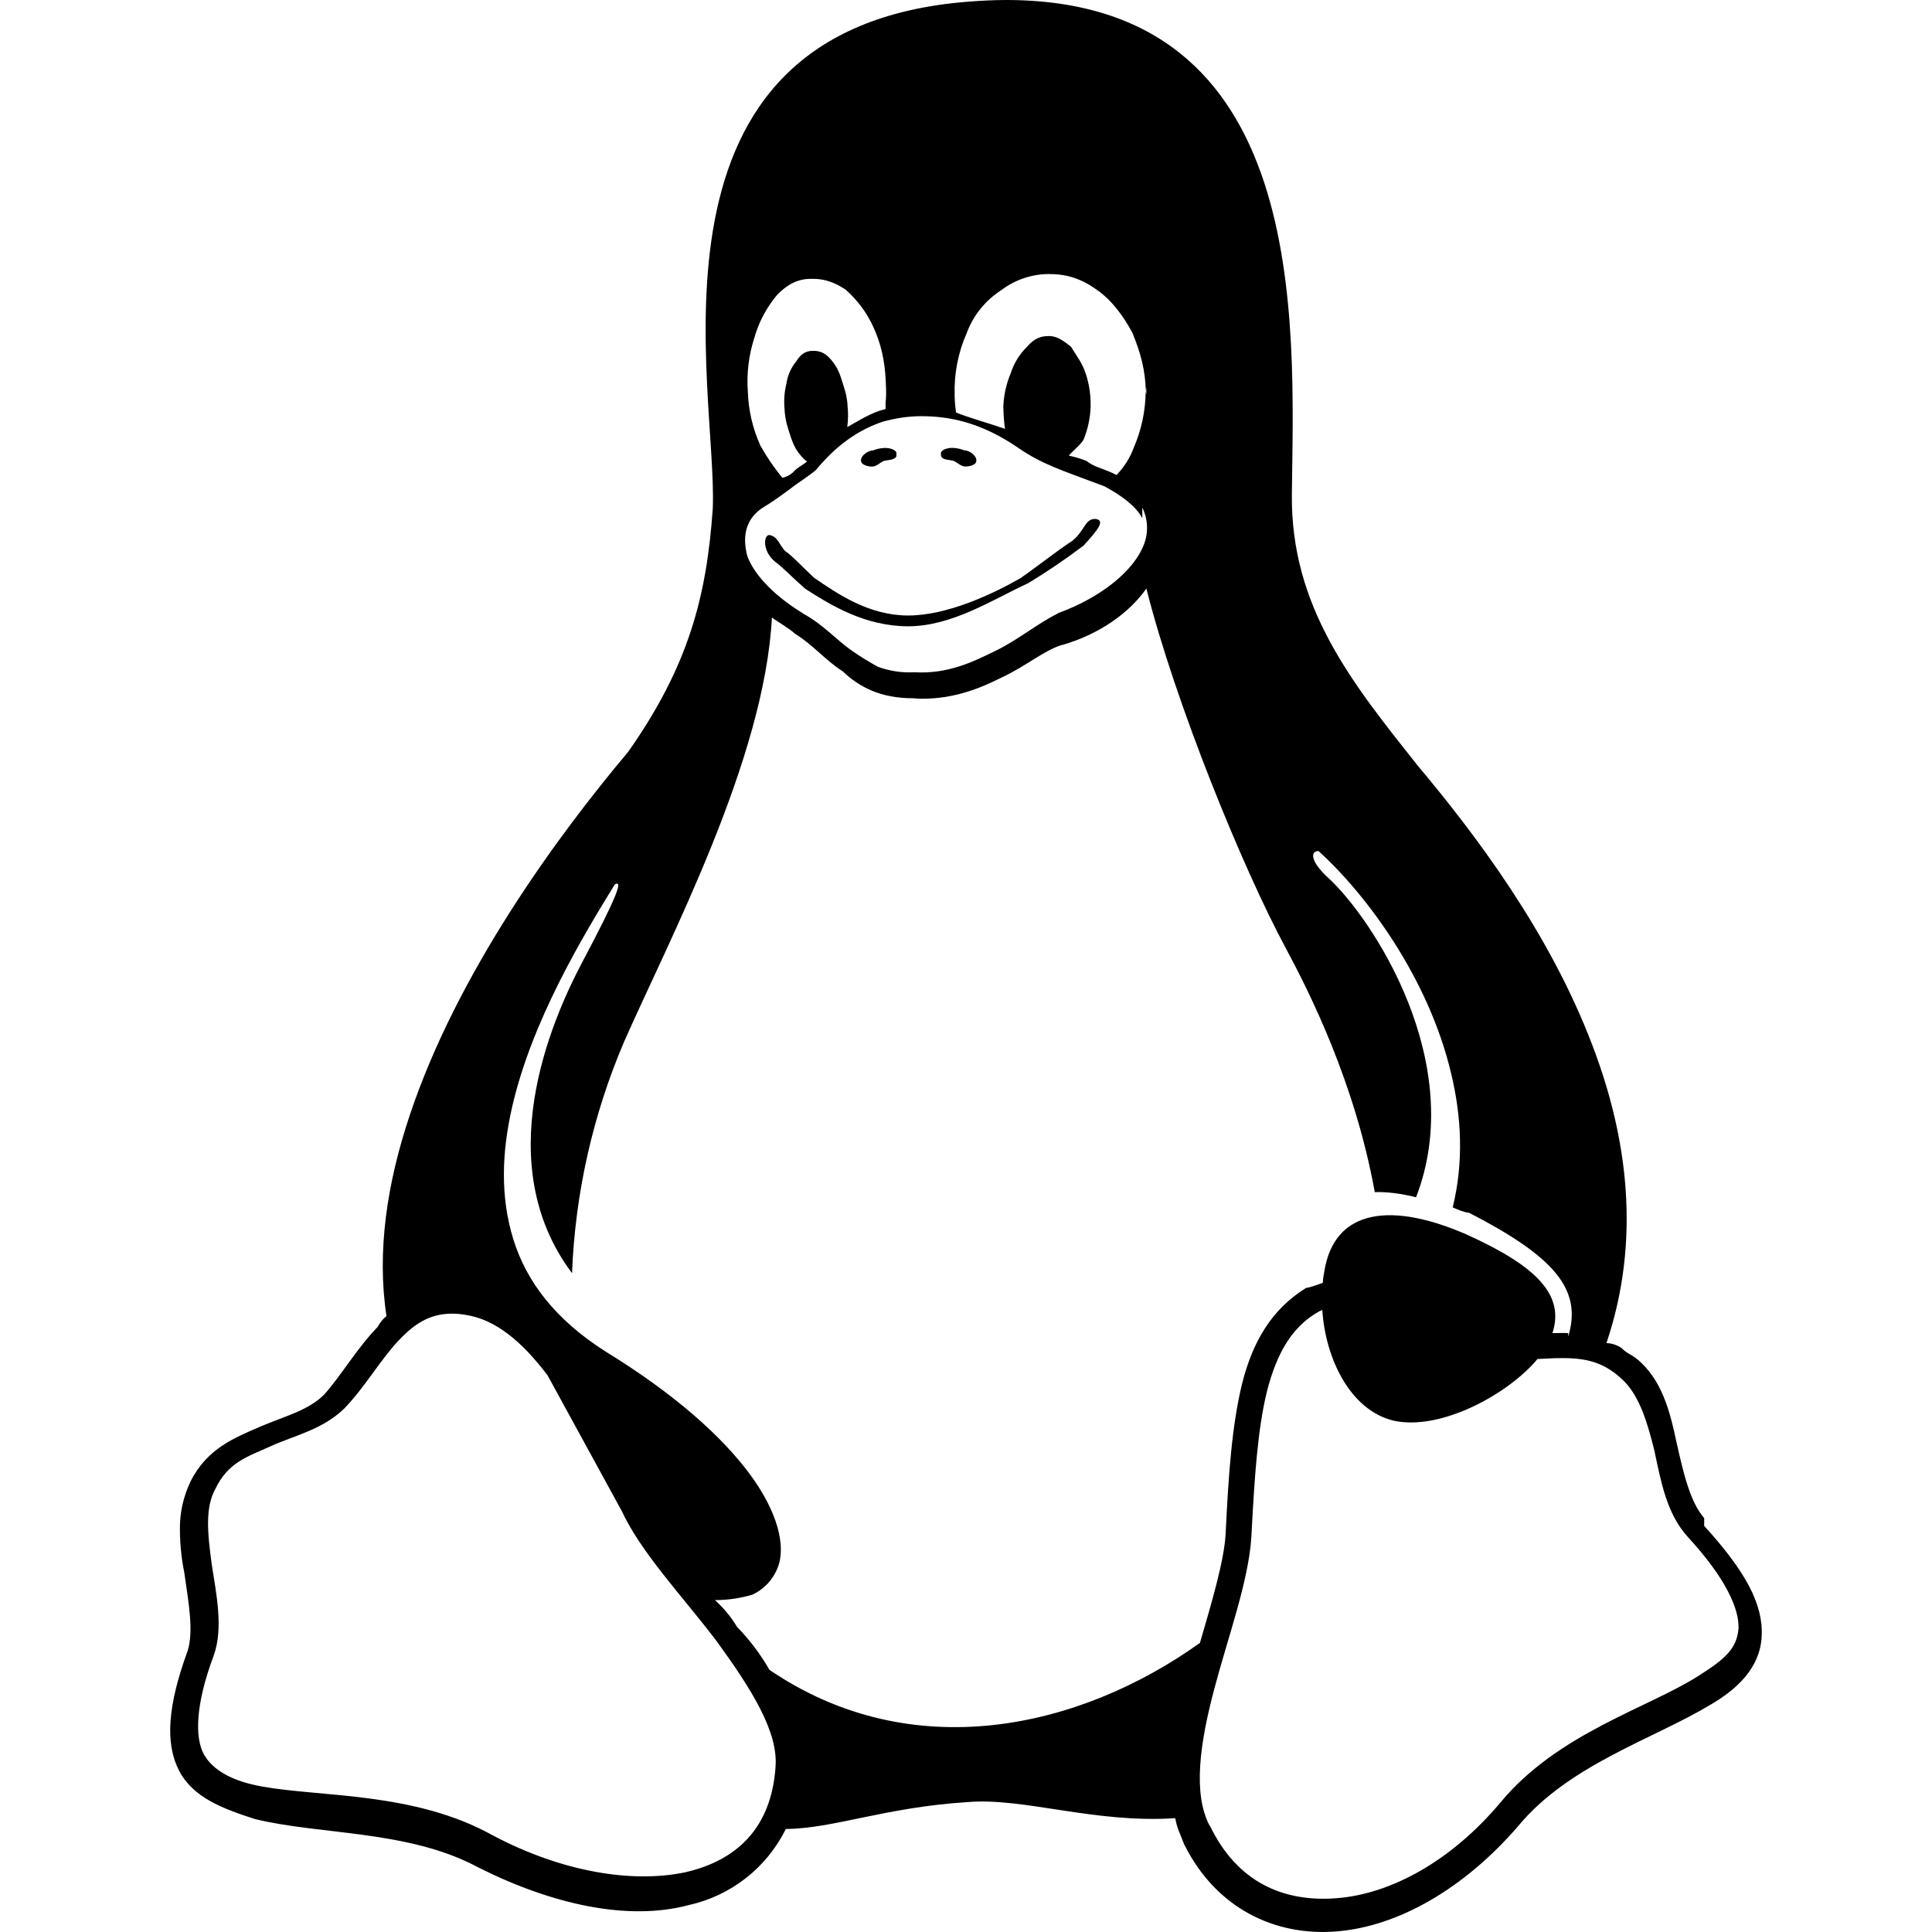
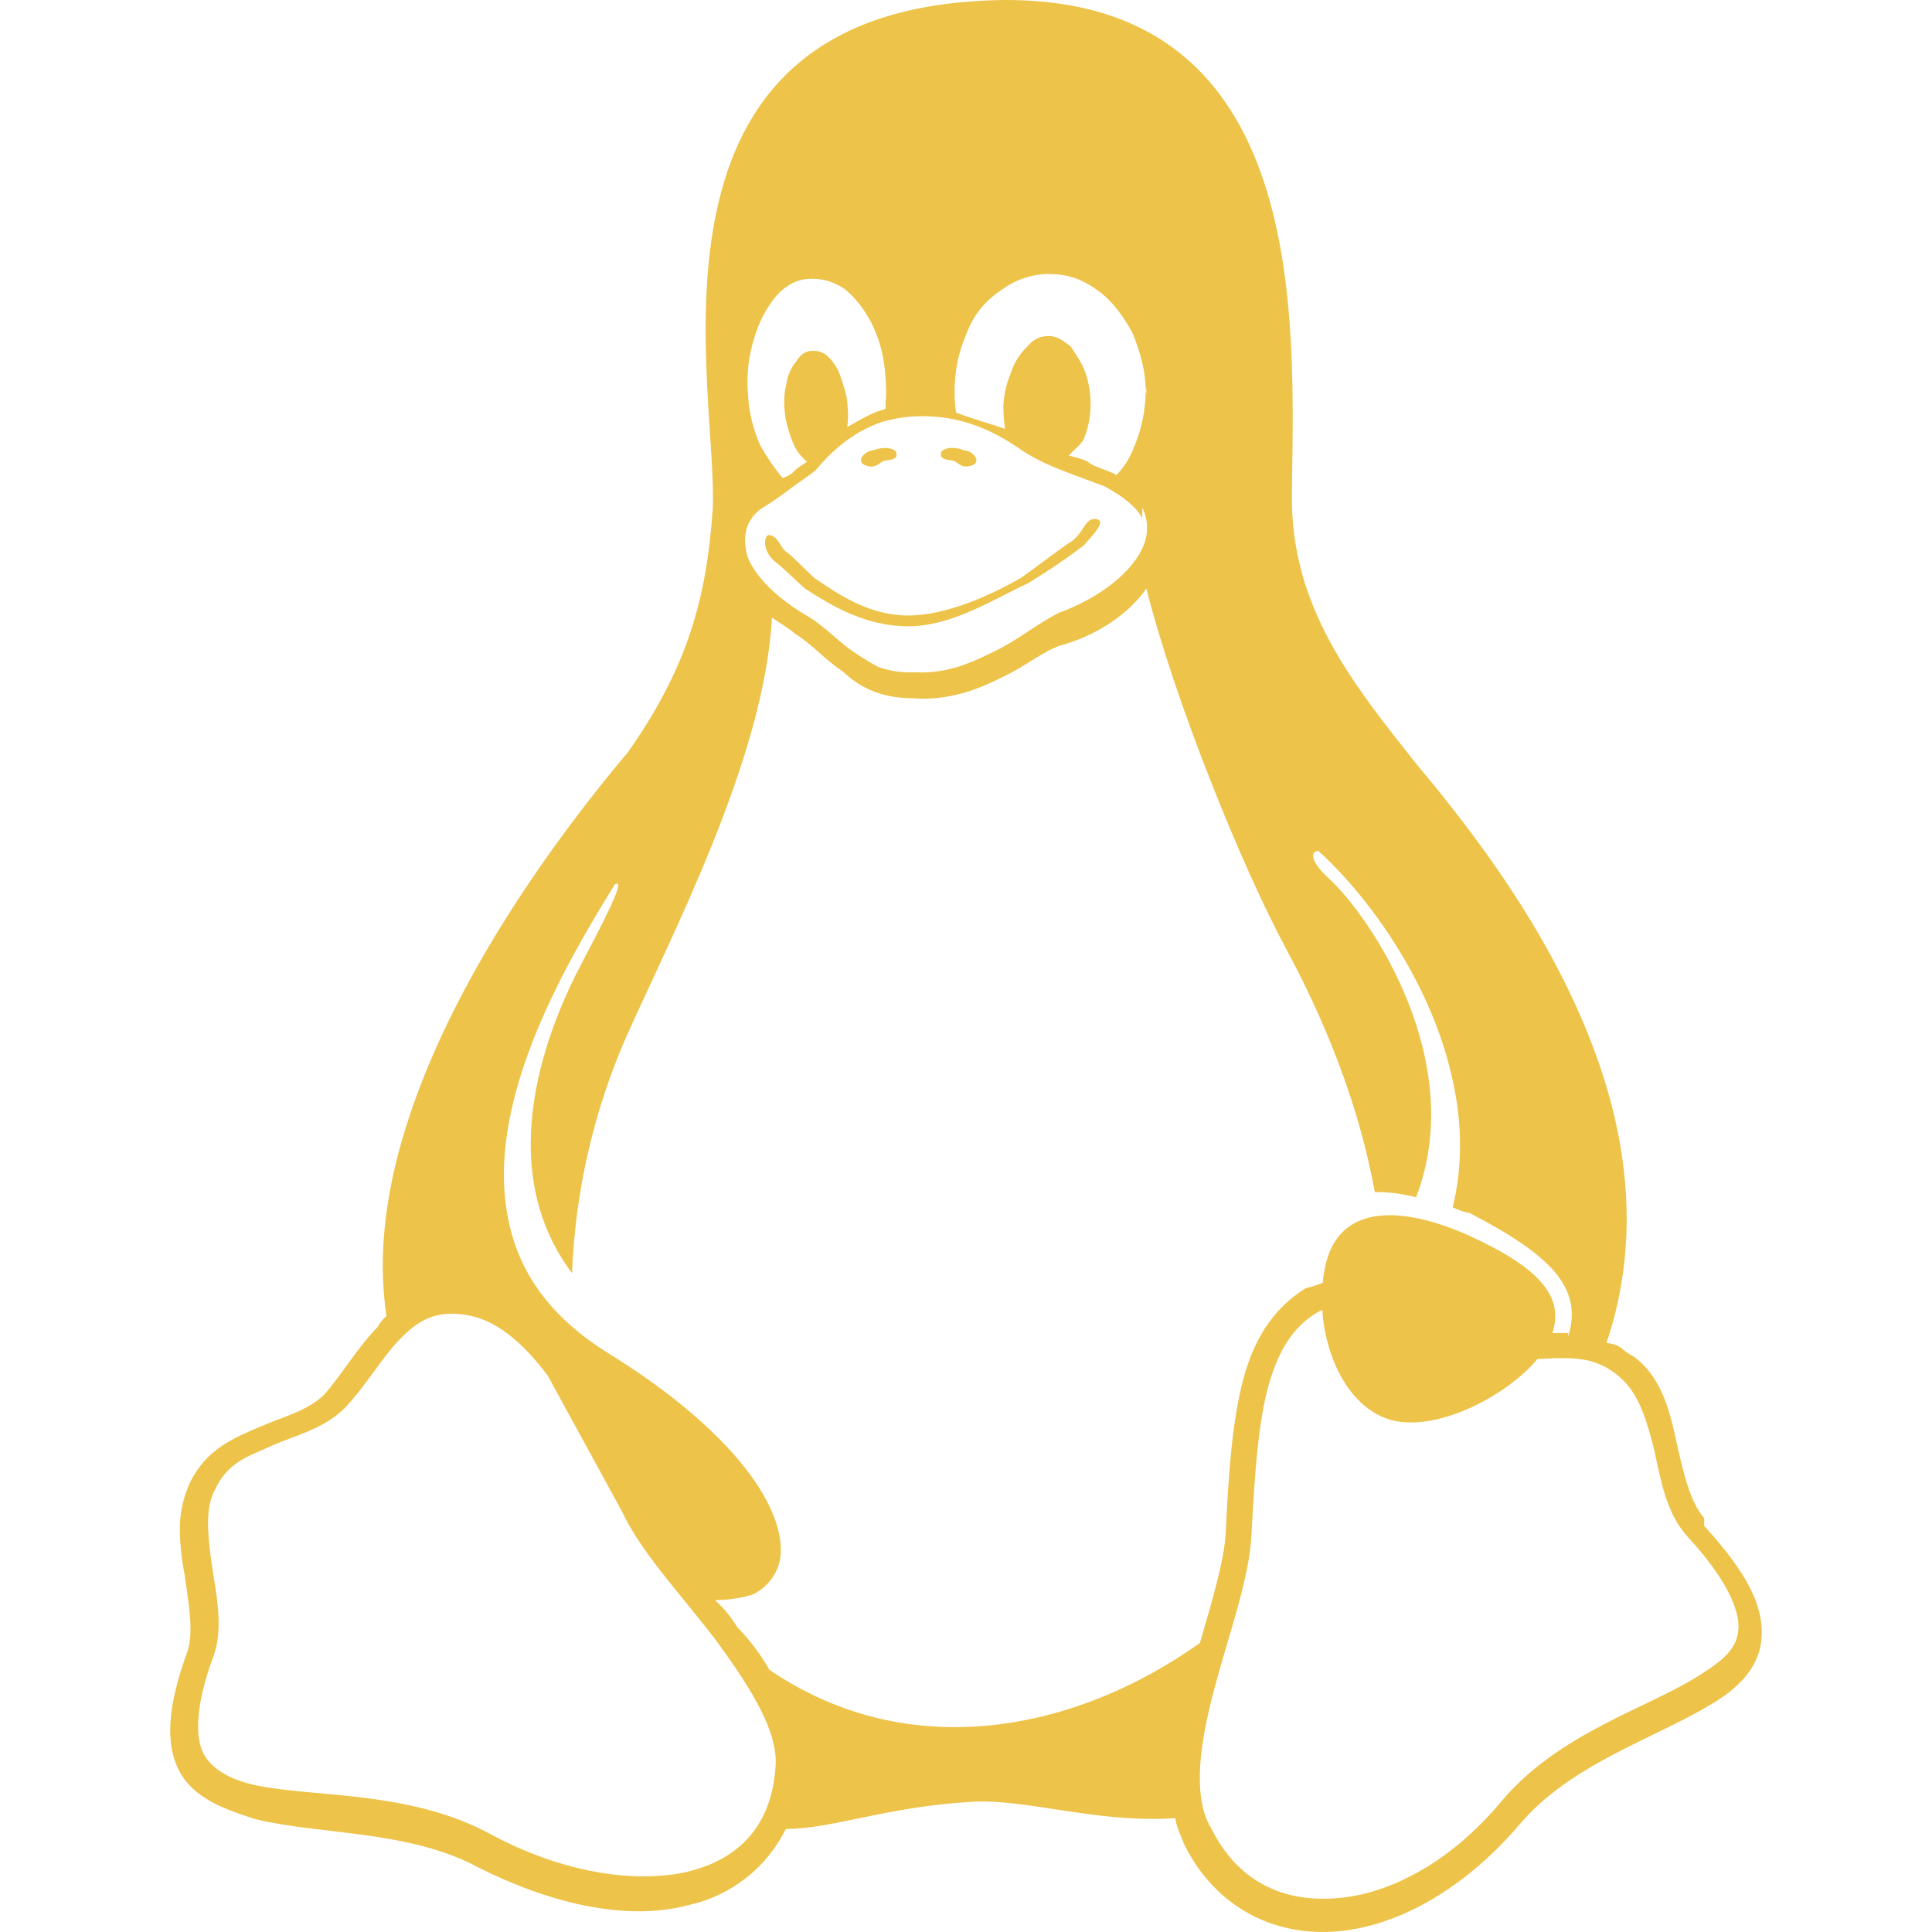
- <svg xmlns="http://www.w3.org/2000/svg" role="img" viewBox="0 0 24 24">
+ <svg xmlns="http://www.w3.org/2000/svg" fill="#EEC34A" role="img" viewBox="0 0 24 24">
  <path d="M12.504 0c-.155 0-.315.008-.48.021-4.226.333-3.105 4.807-3.17 6.298-.076 1.092-.3 1.953-1.05 3.02-.885 1.051-2.127 2.75-2.716 4.521-.278.832-.41 1.684-.287 2.489a.424.424 0 00-.11.135c-.26.268-.45.6-.663.839-.199.199-.485.267-.797.4-.313.136-.658.269-.864.68-.09.189-.136.394-.132.602 0 .199.027.4.055.536.058.399.116.728.04.97-.249.68-.28 1.145-.106 1.484.174.334.535.47.94.601.81.2 1.91.135 2.774.6.926.466 1.866.67 2.616.47.526-.116.97-.464 1.208-.946.587-.003 1.23-.269 2.26-.334.699-.058 1.574.267 2.577.2.025.134.063.198.114.333l.003.003c.391.778 1.113 1.132 1.884 1.071.771-.06 1.592-.536 2.257-1.306.631-.765 1.683-1.084 2.378-1.503.348-.199.629-.469.649-.853.023-.4-.2-.811-.714-1.376v-.097l-.003-.003c-.17-.2-.25-.535-.338-.926-.085-.401-.182-.786-.492-1.046h-.003c-.059-.054-.123-.067-.188-.135a.357.357 0 00-.19-.064c.431-1.278.264-2.55-.173-3.694-.533-1.41-1.465-2.638-2.175-3.483-.796-1.005-1.576-1.957-1.56-3.368.026-2.152.236-6.133-3.544-6.139zm.529 3.405h.013c.213 0 .396.062.584.198.19.135.33.332.438.533.105.259.158.459.166.724 0-.02.006-.04.006-.06v.105a.086.086 0 01-.004-.021l-.004-.024a1.807 1.807 0 01-.15.706.953.953 0 01-.213.335.71.71 0 00-.088-.042c-.104-.045-.198-.064-.284-.133a1.312 1.312 0 00-.22-.066c.05-.06.146-.133.183-.198.053-.128.082-.264.088-.402v-.02a1.21 1.21 0 00-.061-.4c-.045-.134-.101-.2-.183-.333-.084-.066-.167-.132-.267-.132h-.016c-.093 0-.176.03-.262.132a.8.8 0 00-.205.334 1.18 1.18 0 00-.09.4v.019c.002.089.008.179.02.267-.193-.067-.438-.135-.607-.202a1.635 1.635 0 01-.018-.2v-.02a1.772 1.772 0 01.15-.768c.082-.22.232-.406.43-.533a.985.985 0 01.594-.2zm-2.962.059h.036c.142 0 .27.048.399.135.146.129.264.288.344.465.09.199.14.4.153.667v.004c.007.134.006.2-.002.266v.08c-.03.007-.056.018-.083.024-.152.055-.274.135-.393.2.012-.09.013-.18.003-.267v-.015c-.012-.133-.04-.2-.082-.333a.613.613 0 00-.166-.267.248.248 0 00-.183-.064h-.021c-.071.006-.13.04-.186.132a.552.552 0 00-.12.27.944.944 0 00-.023.33v.015c.012.135.037.2.08.334.046.134.098.2.166.268.01.009.02.018.034.024-.07.057-.117.07-.176.136a.304.304 0 01-.131.068 2.62 2.62 0 01-.275-.402 1.772 1.772 0 01-.155-.667 1.759 1.759 0 01.08-.668 1.43 1.43 0 01.283-.535c.128-.133.26-.2.418-.2zm1.37 1.706c.332 0 .733.065 1.216.399.293.2.523.269 1.052.468h.003c.255.136.405.266.478.399v-.131a.571.571 0 01.016.47c-.123.31-.516.643-1.063.842v.002c-.268.135-.501.333-.775.465-.276.135-.588.292-1.012.267a1.139 1.139 0 01-.448-.067 3.566 3.566 0 01-.322-.198c-.195-.135-.363-.332-.612-.465v-.005h-.005c-.4-.246-.616-.512-.686-.71-.07-.268-.005-.47.193-.6.224-.135.38-.271.483-.336.104-.074.143-.102.176-.131h.002v-.003c.169-.202.436-.47.839-.601.139-.036.294-.065.466-.065zm2.8 2.142c.358 1.417 1.196 3.475 1.735 4.473.286.534.855 1.659 1.102 3.024.156-.005.33.018.513.064.646-1.671-.546-3.467-1.089-3.966-.22-.2-.232-.335-.123-.335.59.534 1.365 1.572 1.646 2.757.13.535.16 1.104.021 1.67.067.028.135.06.205.067 1.032.534 1.413.938 1.23 1.537v-.043c-.06-.003-.12 0-.18 0h-.016c.151-.467-.182-.825-1.065-1.224-.915-.4-1.646-.336-1.77.465-.008.043-.013.066-.018.135-.068.023-.139.053-.209.064-.43.268-.662.669-.793 1.187-.13.533-.17 1.156-.205 1.869v.003c-.02.334-.17.838-.319 1.35-1.5 1.072-3.58 1.538-5.348.334a2.645 2.645 0 00-.402-.533 1.45 1.45 0 00-.275-.333c.182 0 .338-.03.465-.067a.615.615 0 00.314-.334c.108-.267 0-.697-.345-1.163-.345-.467-.931-.995-1.788-1.521-.63-.4-.986-.87-1.15-1.396-.165-.534-.143-1.085-.015-1.645.245-1.07.873-2.11 1.274-2.763.107-.065.037.135-.408.974-.396.751-1.14 2.497-.122 3.854a8.123 8.123 0 01.647-2.876c.564-1.278 1.743-3.504 1.836-5.268.048.036.217.135.289.202.218.133.38.333.59.465.21.201.477.335.876.335.039.003.075.006.11.006.412 0 .73-.134.997-.268.29-.134.52-.334.74-.4h.005c.467-.135.835-.402 1.044-.7zm2.185 8.958c.037.6.343 1.245.882 1.377.588.134 1.434-.333 1.791-.765l.211-.01c.315-.007.577.01.847.268l.003.003c.208.199.305.53.391.876.085.4.154.78.409 1.066.486.527.645.906.636 1.14l.003-.007v.018l-.003-.012c-.015.262-.185.396-.498.595-.63.401-1.746.712-2.457 1.57-.618.737-1.37 1.14-2.036 1.191-.664.053-1.237-.2-1.574-.898l-.005-.003c-.21-.4-.12-1.025.056-1.69.176-.668.428-1.344.463-1.897.037-.714.076-1.335.195-1.814.12-.465.308-.797.641-.984l.045-.022zm-10.814.049h.01c.053 0 .105.005.157.014.376.055.706.333 1.023.752l.91 1.664.003.003c.243.533.754 1.064 1.189 1.637.434.598.77 1.131.729 1.57v.006c-.057.744-.48 1.148-1.125 1.294-.645.135-1.52.002-2.395-.464-.968-.536-2.118-.469-2.857-.602-.369-.066-.61-.2-.723-.4-.11-.2-.113-.602.123-1.23v-.004l.002-.003c.117-.334.03-.752-.027-1.118-.055-.401-.083-.71.043-.94.16-.334.396-.4.69-.533.294-.135.64-.202.915-.47h.002v-.002c.256-.268.445-.601.668-.838.19-.201.38-.336.663-.336zm7.159-9.074c-.435.201-.945.535-1.488.535-.542 0-.97-.267-1.28-.466-.154-.134-.28-.268-.373-.335-.164-.134-.144-.333-.074-.333.109.016.129.134.199.2.096.066.215.2.36.333.292.2.68.467 1.167.467.485 0 1.053-.267 1.398-.466.195-.135.445-.334.648-.467.156-.136.149-.267.279-.267.128.016.034.134-.147.332a8.097 8.097 0 01-.69.468zm-1.082-1.583V5.64c-.006-.02.013-.042.029-.05.074-.043.18-.027.26.004.063 0 .16.067.15.135-.006.049-.085.066-.135.066-.055 0-.092-.043-.141-.068-.052-.018-.146-.008-.163-.065zm-.551 0c-.02.058-.113.049-.166.066-.047.025-.086.068-.14.068-.05 0-.13-.02-.136-.068-.01-.066.088-.133.15-.133.08-.031.184-.047.259-.005.019.009.036.03.03.05v.02h.003z" />
</svg>
